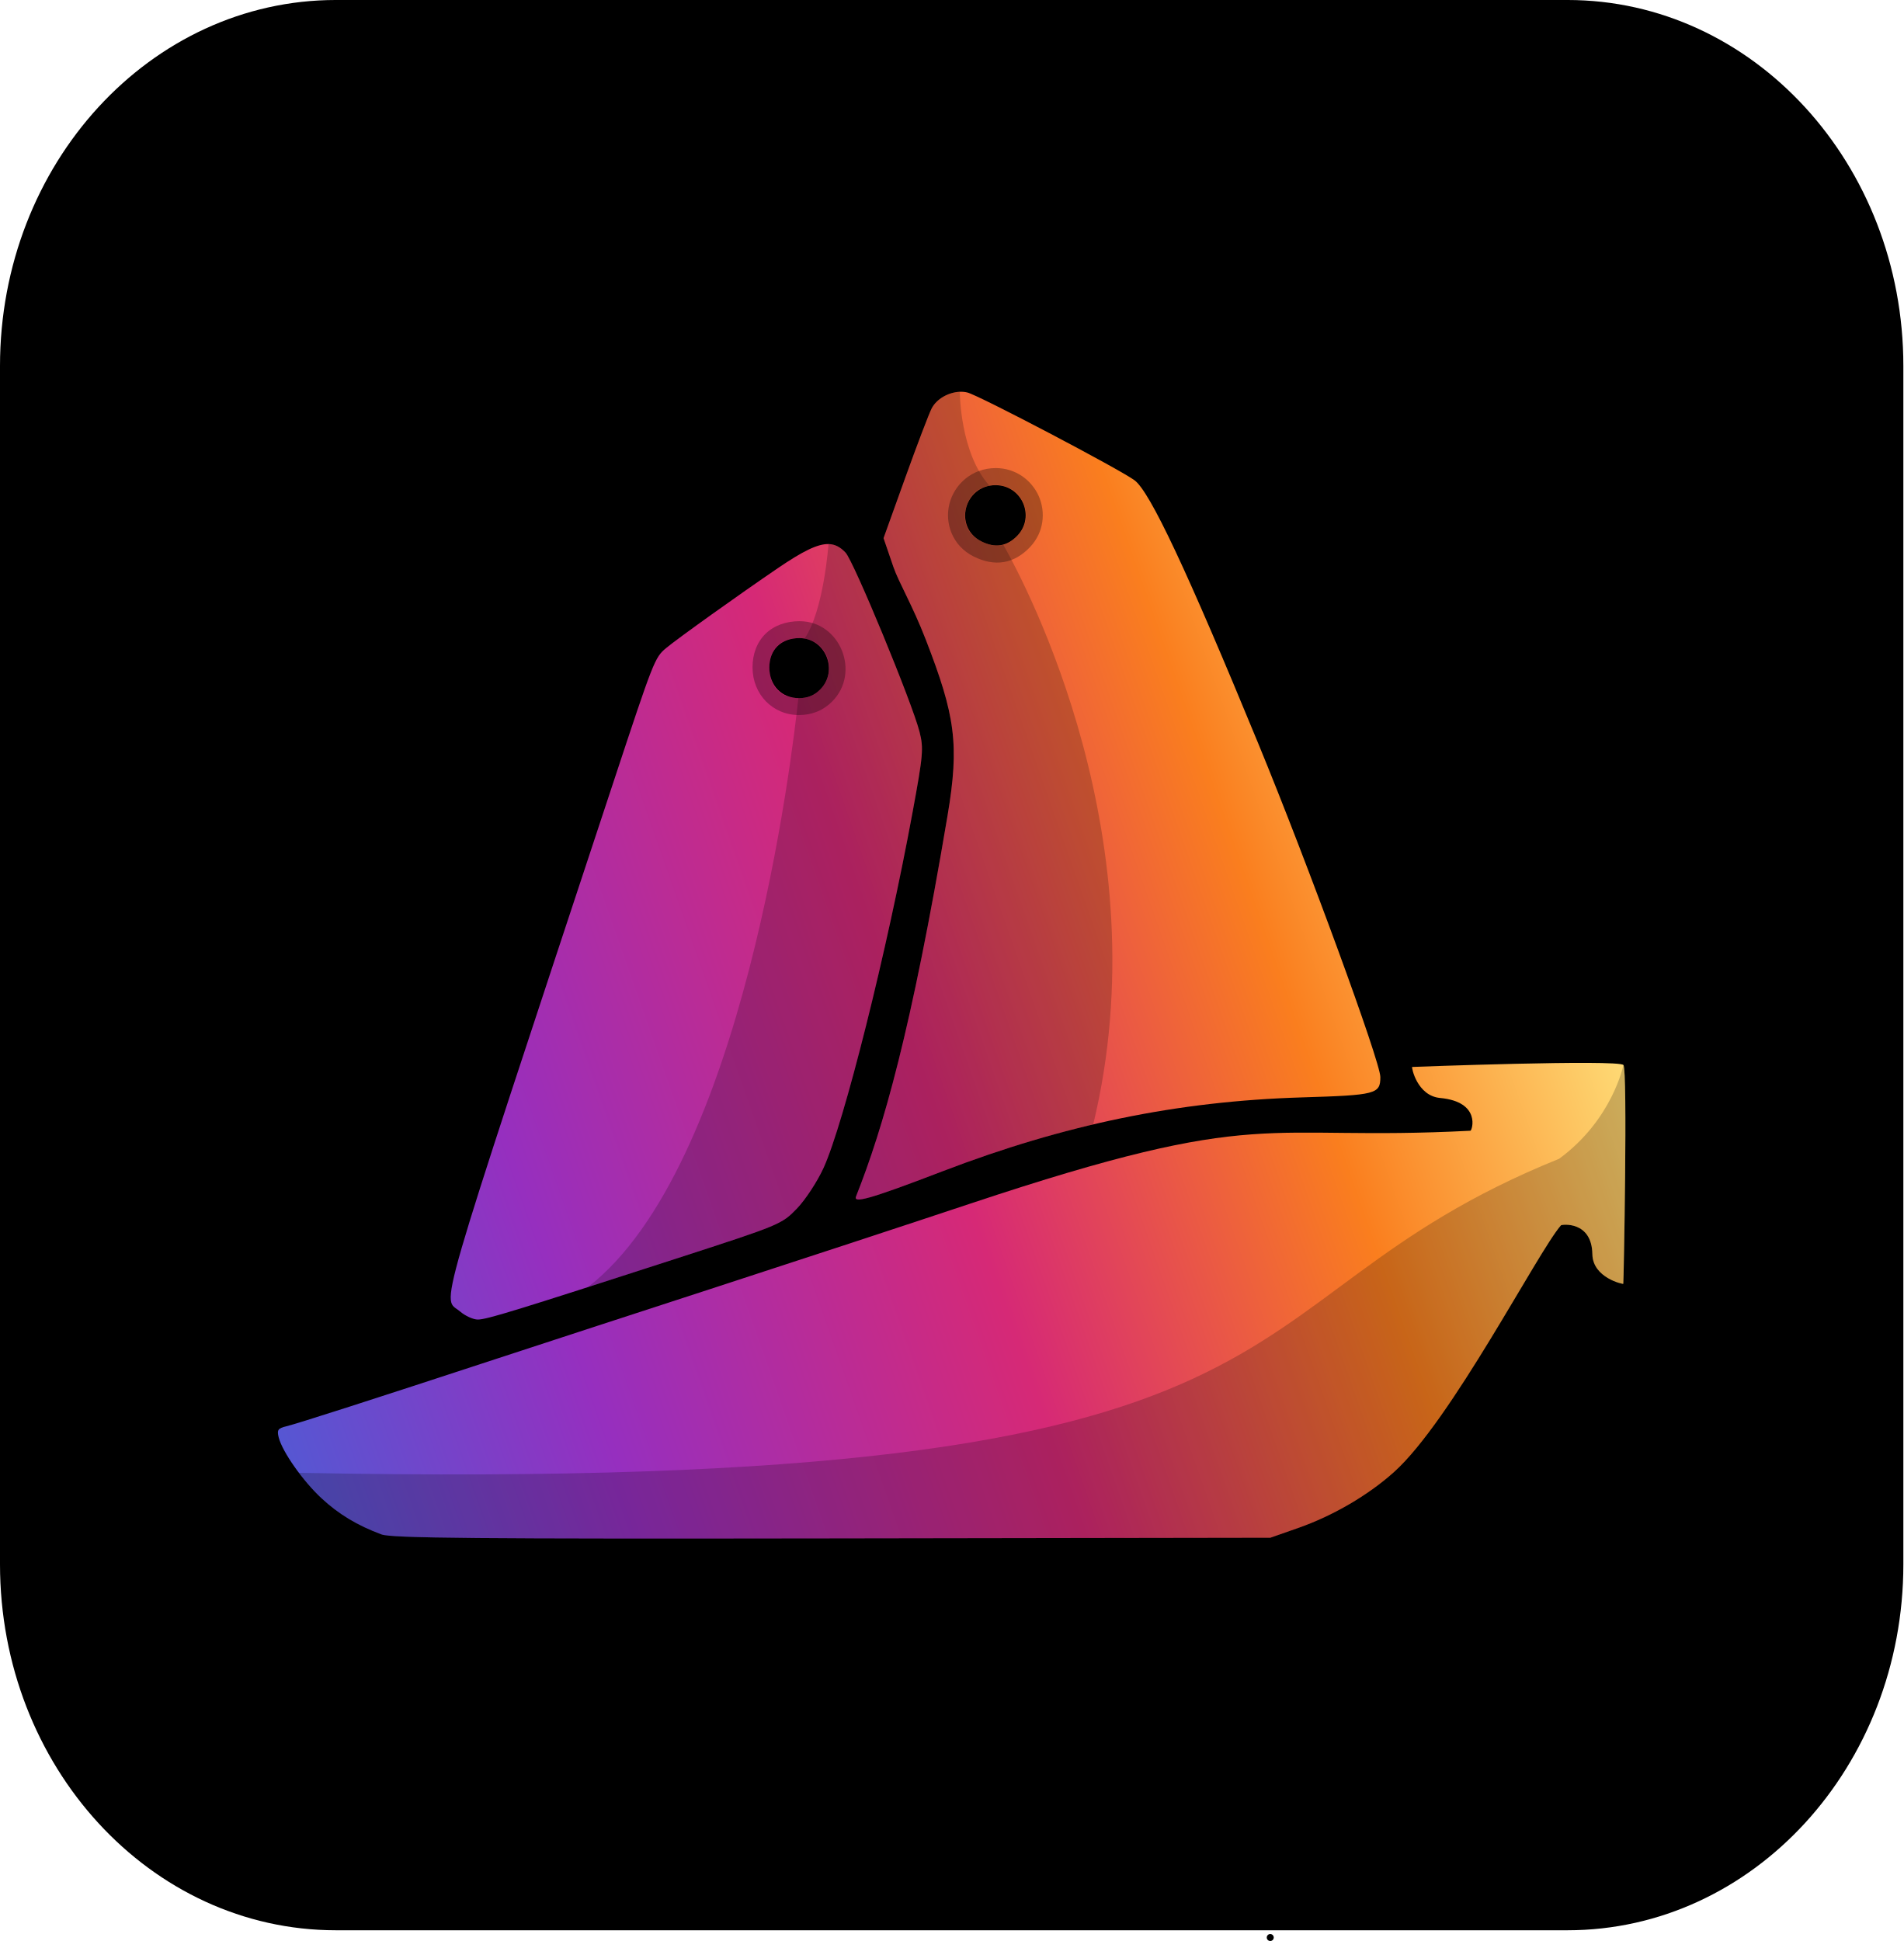
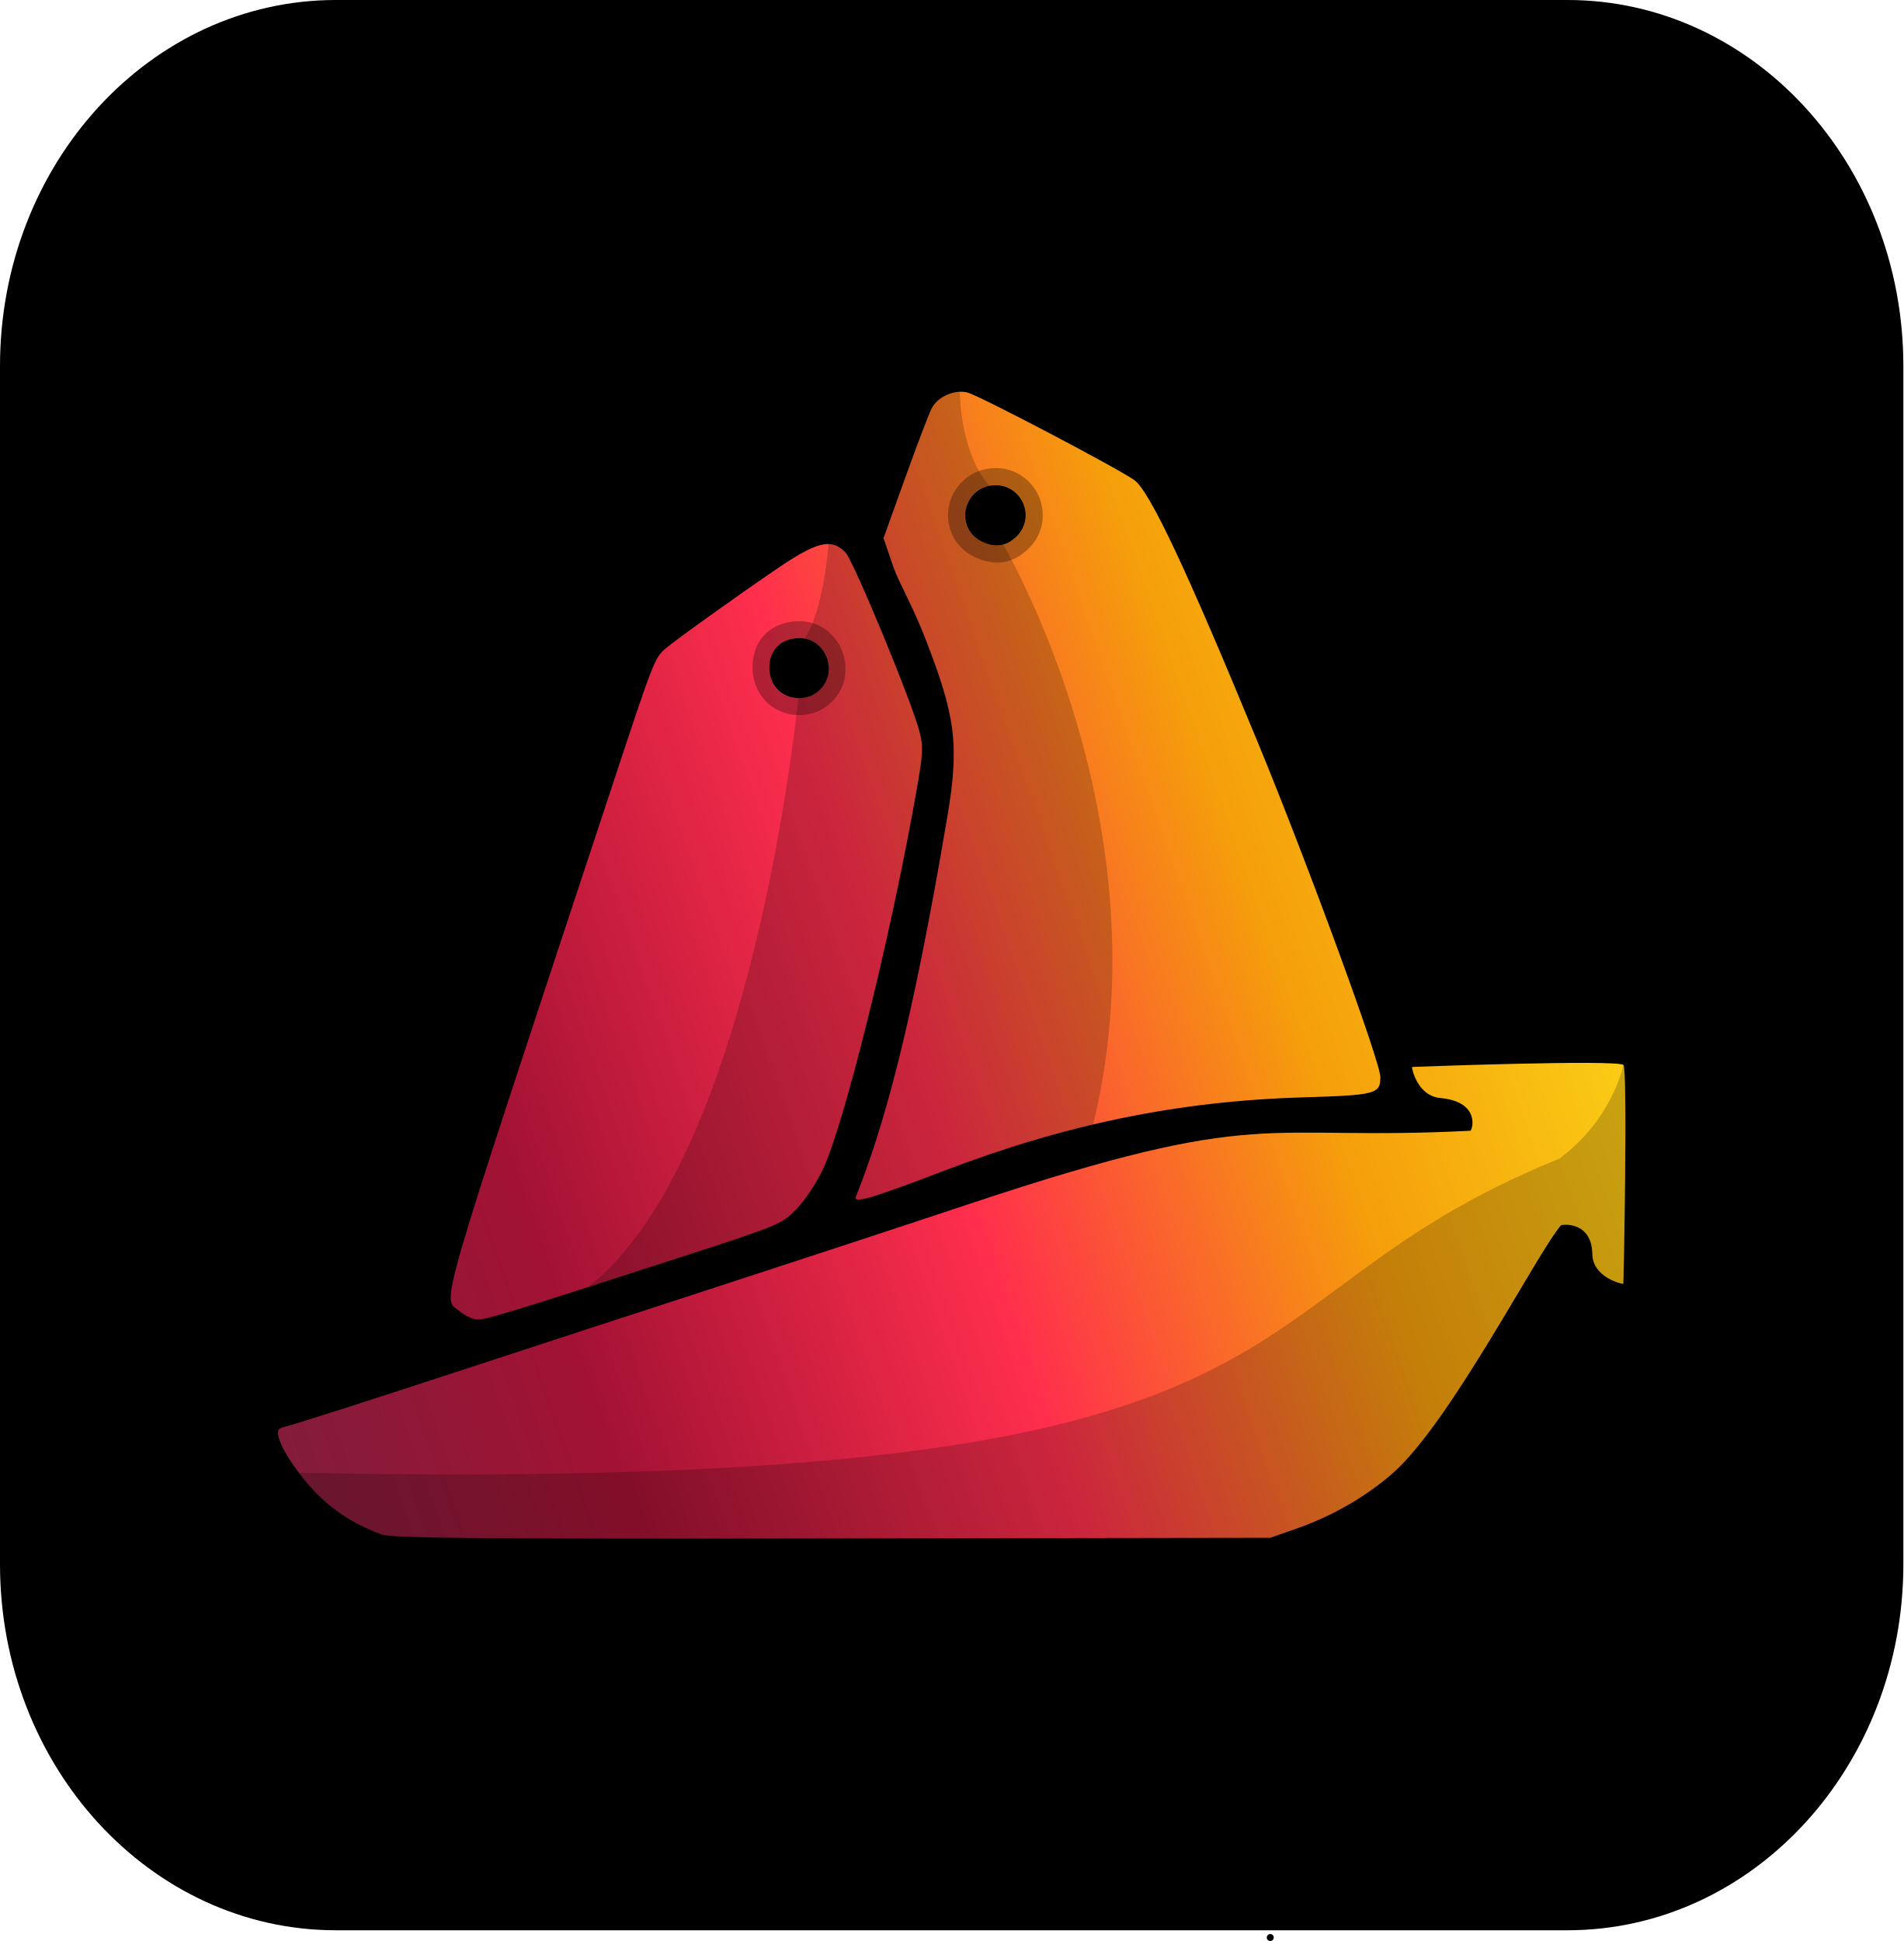
<svg xmlns="http://www.w3.org/2000/svg" xmlns:xlink="http://www.w3.org/1999/xlink" width="144.232mm" height="147.105mm" viewBox="0 0 144.232 147.105" version="1.1" id="svg1" xml:space="preserve">
  <defs id="defs1">
    <linearGradient id="linearGradient152">
-       <stop style="stop-color:#feda75;stop-opacity:1;" offset="0" id="stop149" />
-       <stop style="stop-color:#fa7e1e;stop-opacity:1;" offset="0.208" id="stop150" />
-       <stop style="stop-color:#d62976;stop-opacity:1;" offset="0.466" id="stop151" />
-       <stop style="stop-color:#962fbf;stop-opacity:1;" offset="0.758" id="stop152" />
-       <stop style="stop-color:#4f5bd5;stop-opacity:1;" offset="1" id="stop153" />
+       <stop style="stop-color:#FACC15;stop-opacity:1;" offset="0" id="stop149" />
+       <stop style="stop-color:#F59E0B;stop-opacity:1;" offset="0.208" id="stop150" />
+       <stop style="stop-color:#FF2E4D;stop-opacity:1;" offset="0.466" id="stop151" />
+       <stop style="stop-color:#A31234;stop-opacity:1;" offset="0.758" id="stop152" />
+       <stop style="stop-color:#7F1D3B;stop-opacity:1;" offset="1" id="stop153" />
    </linearGradient>
    <linearGradient xlink:href="#linearGradient152" id="linearGradient246" gradientUnits="userSpaceOnUse" x1="344.508" y1="67.129" x2="242.401" y2="103.017" />
    <linearGradient xlink:href="#linearGradient152" id="linearGradient247" gradientUnits="userSpaceOnUse" x1="344.508" y1="67.129" x2="242.401" y2="103.017" />
    <linearGradient xlink:href="#linearGradient152" id="linearGradient248" gradientUnits="userSpaceOnUse" x1="344.508" y1="67.129" x2="242.401" y2="103.017" />
    <linearGradient xlink:href="#linearGradient152" id="linearGradient249" gradientUnits="userSpaceOnUse" x1="344.508" y1="67.129" x2="242.401" y2="103.017" />
  </defs>
  <g id="layer1" transform="translate(-1041.895,838.7016)">
    <g id="g117">
      <path style="fill:#000000" d="m 1137.887,-691.861 c 0,-0.146 0.119,-0.265 0.265,-0.265 0.145,0 0.265,0.119 0.265,0.265 0,0.146 -0.119,0.265 -0.265,0.265 -0.145,0 -0.265,-0.119 -0.265,-0.265 z" id="path114" />
      <path style="fill:#000000" d="m 1130.081,-697.417 c 0.09,-0.146 0.216,-0.265 0.28,-0.265 0.064,0 0.117,0.119 0.117,0.265 0,0.146 -0.126,0.265 -0.28,0.265 -0.154,0 -0.207,-0.119 -0.117,-0.265 z" id="path111" />
      <path style="fill:#000000" d="m 1143.311,-696.359 c -0.09,-0.146 -0.037,-0.265 0.117,-0.265 0.154,0 0.28,0.119 0.28,0.265 0,0.146 -0.053,0.265 -0.117,0.265 -0.064,0 -0.19,-0.119 -0.28,-0.265 z" id="path112" />
      <path style="fill:#000000" d="m 1143.311,-693.448 c 0.09,-0.146 0.216,-0.265 0.28,-0.265 0.064,0 0.117,0.119 0.117,0.265 0,0.146 -0.126,0.265 -0.28,0.265 -0.154,0 -0.207,-0.119 -0.117,-0.265 z" id="path113" />
      <rect style="fill:#000000;fill-opacity:1;fill-rule:nonzero;stroke:none;stroke-width:21.206" id="rect115" width="144.232" height="146.292" x="1041.895" y="-838.702" rx="25.45" ry="27.74" />
      <g id="g124" transform="translate(417.0458,-893.4412)">
        <path style="fill:#000000" d="m 674.561,157.505 c 0.013,-0.308 0.075,-0.371 0.16,-0.16 0.076,0.191 0.067,0.419 -0.021,0.507 -0.088,0.088 -0.15,-0.068 -0.139,-0.347 z" id="path115" />
        <path style="fill:#000000" d="m 718.725,184.134 c 0,-0.137 0.118,-0.322 0.262,-0.411 0.15,-0.093 0.194,0.013 0.104,0.249 -0.176,0.458 -0.366,0.542 -0.366,0.162 z" id="path116" />
        <g id="g119" style="fill:url(#linearGradient249);fill-opacity:1;fill-rule:nonzero" transform="translate(403.5076,68.32684)">
          <path id="path117" style="fill:url(#linearGradient246);fill-opacity:1;fill-rule:nonzero" d="m 294.073,16.105 c -0.855,0.034 -1.758,0.539 -2.13,1.258 -0.205,0.396 -1.109,2.77 -2.01,5.277 l -1.638,4.558 0.739,2.16 c 0.407,1.188 1.443,2.903 2.458,5.522 2.239,5.776 2.561,7.943 1.652,13.348 -2.754,16.365 -4.885,23.704 -6.932,28.854 -0.21,0.528 0.812,0.303 6.52,-1.887 9.281,-3.562 17.857,-5.327 27.256,-5.612 5.639,-0.171 5.953,-0.253 5.953,-1.546 0,-1.15 -5.466,-16.083 -9.251,-25.275 -5.407,-13.131 -8.21,-19.094 -9.378,-19.951 -1.17,-0.858 -11.787,-6.435 -12.663,-6.651 -0.185,-0.046 -0.38,-0.063 -0.577,-0.055 z m 2.719,7.078 c 1.978,0 3.014,2.367 1.665,3.803 -0.787,0.837 -1.691,0.989 -2.745,0.46 -2.138,-1.071 -1.329,-4.264 1.08,-4.264 z" />
          <path id="path118" style="fill:url(#linearGradient247);fill-opacity:1;fill-rule:nonzero" d="m 284.123,27.646 c -0.84,-0.017 -1.972,0.557 -3.836,1.825 -2.967,2.018 -7.635,5.357 -8.487,6.072 -0.84,0.705 -0.942,0.966 -3.947,10.062 -13.845,41.921 -13.009,39.033 -11.65,40.202 0.392,0.337 0.998,0.612 1.346,0.612 0.674,0 2.822,-0.66 15.212,-4.676 7.695,-2.495 7.821,-2.547 8.967,-3.733 0.639,-0.662 1.547,-2.046 2.018,-3.077 1.544,-3.379 4.806,-16.413 6.75,-26.972 0.8,-4.344 0.842,-4.834 0.525,-6.085 -0.561,-2.209 -4.98,-12.914 -5.606,-13.581 -0.389,-0.415 -0.788,-0.638 -1.292,-0.649 z m -2.198,7.127 c 1.988,0 2.983,2.482 1.564,3.902 -0.448,0.448 -0.943,0.649 -1.599,0.649 -1.324,0 -2.249,-0.955 -2.249,-2.323 0,-1.362 0.888,-2.228 2.285,-2.228 z" />
          <path style="fill:url(#linearGradient248);fill-opacity:1;fill-rule:nonzero" d="m 250.257,102.706 c -1.835,-0.68 -3.253,-1.535 -4.561,-2.752 -1.415,-1.316 -2.964,-3.519 -3.236,-4.604 -0.142,-0.565 -0.057,-0.688 0.582,-0.842 0.83,-0.2 6.476,-2.014 16.094,-5.171 3.493,-1.146 10.993,-3.593 16.669,-5.438 5.675,-1.845 14.248,-4.662 19.05,-6.262 22.431,-7.471 21.811,-4.695 37.912,-5.528 0.125,-0.006 0.833,-2.19 -2.298,-2.483 -1.739,-0.163 -2.175,-2.305 -2.117,-2.351 0.005,-0.004 15.573,-0.583 16.009,-0.147 0.325,0.325 0.021,16.551 -0.011,16.582 -0.038,0.039 -2.313,-0.46 -2.342,-2.244 -0.041,-2.545 -2.322,-2.257 -2.383,-2.187 -1.765,2.026 -8.303,14.8 -12.659,18.706 -1.952,1.75 -4.614,3.304 -7.24,4.226 l -2.117,0.743 -33.205,0.05 c -26.914,0.04 -33.383,-0.016 -34.146,-0.299 z" id="path119" />
        </g>
        <path style="baseline-shift:baseline;display:inline;overflow:visible;opacity:0.3;vector-effect:none;fill:#000000;stroke-width:1.286;enable-background:accumulate;stop-color:#000000" d="m 700.306,90.215 c -1.833,0 -3.144,1.257 -3.512,2.708 -0.368,1.451 0.201,3.173 1.834,3.991 0.766,0.384 1.543,0.547 2.288,0.422 0.746,-0.125 1.423,-0.534 1.999,-1.148 1.044,-1.112 1.18,-2.632 0.653,-3.836 -0.527,-1.203 -1.735,-2.138 -3.263,-2.138 z m 0,1.286 c 1.015,0 1.743,0.586 2.085,1.366 0.342,0.781 0.279,1.704 -0.412,2.439 -0.435,0.463 -0.846,0.689 -1.273,0.761 -0.428,0.072 -0.912,-0.006 -1.502,-0.301 -1.117,-0.56 -1.403,-1.581 -1.163,-2.527 0.24,-0.946 1.001,-1.738 2.266,-1.738 z" id="path120" />
        <path style="baseline-shift:baseline;display:inline;overflow:visible;opacity:0.3;vector-effect:none;fill:#000000;stroke-width:1.281;enable-background:accumulate;stop-color:#000000" d="m 685.443,101.818 c -1.027,0 -1.94,0.327 -2.583,0.954 -0.643,0.627 -0.986,1.531 -0.986,2.543 0,2.042 1.519,3.617 3.524,3.617 0.972,0 1.829,-0.345 2.503,-1.019 2.189,-2.189 0.624,-6.094 -2.458,-6.094 z m 0,1.281 c 2.015,0 2.999,2.455 1.549,3.904 -0.476,0.476 -0.885,0.646 -1.594,0.646 -1.389,0 -2.243,-0.871 -2.243,-2.335 0,-0.733 0.227,-1.26 0.601,-1.624 0.374,-0.364 0.924,-0.591 1.687,-0.591 z" id="path121" />
        <path id="path122" style="opacity:0.2;fill:#000000" d="m 747.867,135.456 c 0,0 -0.82,4.134 -4.869,7.104 -27.569,11.144 -14.652,25.4 -95.5,23.801 0.527,0.697 1.127,1.383 1.706,1.921 1.309,1.216 2.726,2.072 4.561,2.752 0.762,0.283 7.231,0.339 34.146,0.299 l 33.205,-0.05 2.117,-0.743 c 2.626,-0.922 5.288,-2.475 7.24,-4.226 4.356,-3.906 10.895,-16.681 12.659,-18.706 0.061,-0.07 2.342,-0.358 2.383,2.187 0.029,1.769 2.269,2.274 2.341,2.244 l 5.1e-4,-5.2e-4 5.2e-4,-5.2e-4 c 0.032,-0.032 0.335,-16.233 0.012,-16.581 z" />
        <path id="path123" style="opacity:0.2;fill:#000000" d="m 697.581,84.432 c -0.855,0.034 -1.758,0.539 -2.13,1.258 -0.205,0.396 -1.109,2.77 -2.01,5.277 l -1.638,4.558 0.739,2.16 c 0.407,1.188 1.443,2.903 2.458,5.522 2.239,5.776 2.561,7.943 1.652,13.348 -2.754,16.365 -4.885,23.704 -6.932,28.854 -0.21,0.528 0.812,0.304 6.52,-1.887 3.904,-1.498 7.682,-2.678 11.45,-3.564 5.178,-21.411 -5.023,-40.769 -6.817,-43.942 -0.507,0.139 -1.056,0.058 -1.654,-0.242 -1.992,-0.999 -1.425,-3.84 0.611,-4.221 -2.247,-2.491 -2.25,-7.12 -2.25,-7.12 z" />
        <path id="path124" style="opacity:0.2;fill:#000000" d="m 687.631,95.973 c 0,0 -0.352,5.027 -1.81,7.159 1.724,0.297 2.5,2.545 1.176,3.869 -0.448,0.448 -0.943,0.649 -1.599,0.649 -0.017,0 -0.033,-2.1e-4 -0.05,-5.2e-4 -0.46,4.327 -4.157,35.534 -15.954,44.642 1.845,-0.593 4.104,-1.323 6.876,-2.222 7.695,-2.495 7.821,-2.547 8.967,-3.733 0.639,-0.662 1.547,-2.046 2.018,-3.077 1.544,-3.379 4.806,-16.413 6.75,-26.972 0.8,-4.344 0.842,-4.834 0.525,-6.085 -0.561,-2.209 -4.98,-12.914 -5.606,-13.581 -0.389,-0.415 -0.788,-0.638 -1.292,-0.649 z" />
      </g>
    </g>
  </g>
</svg>
